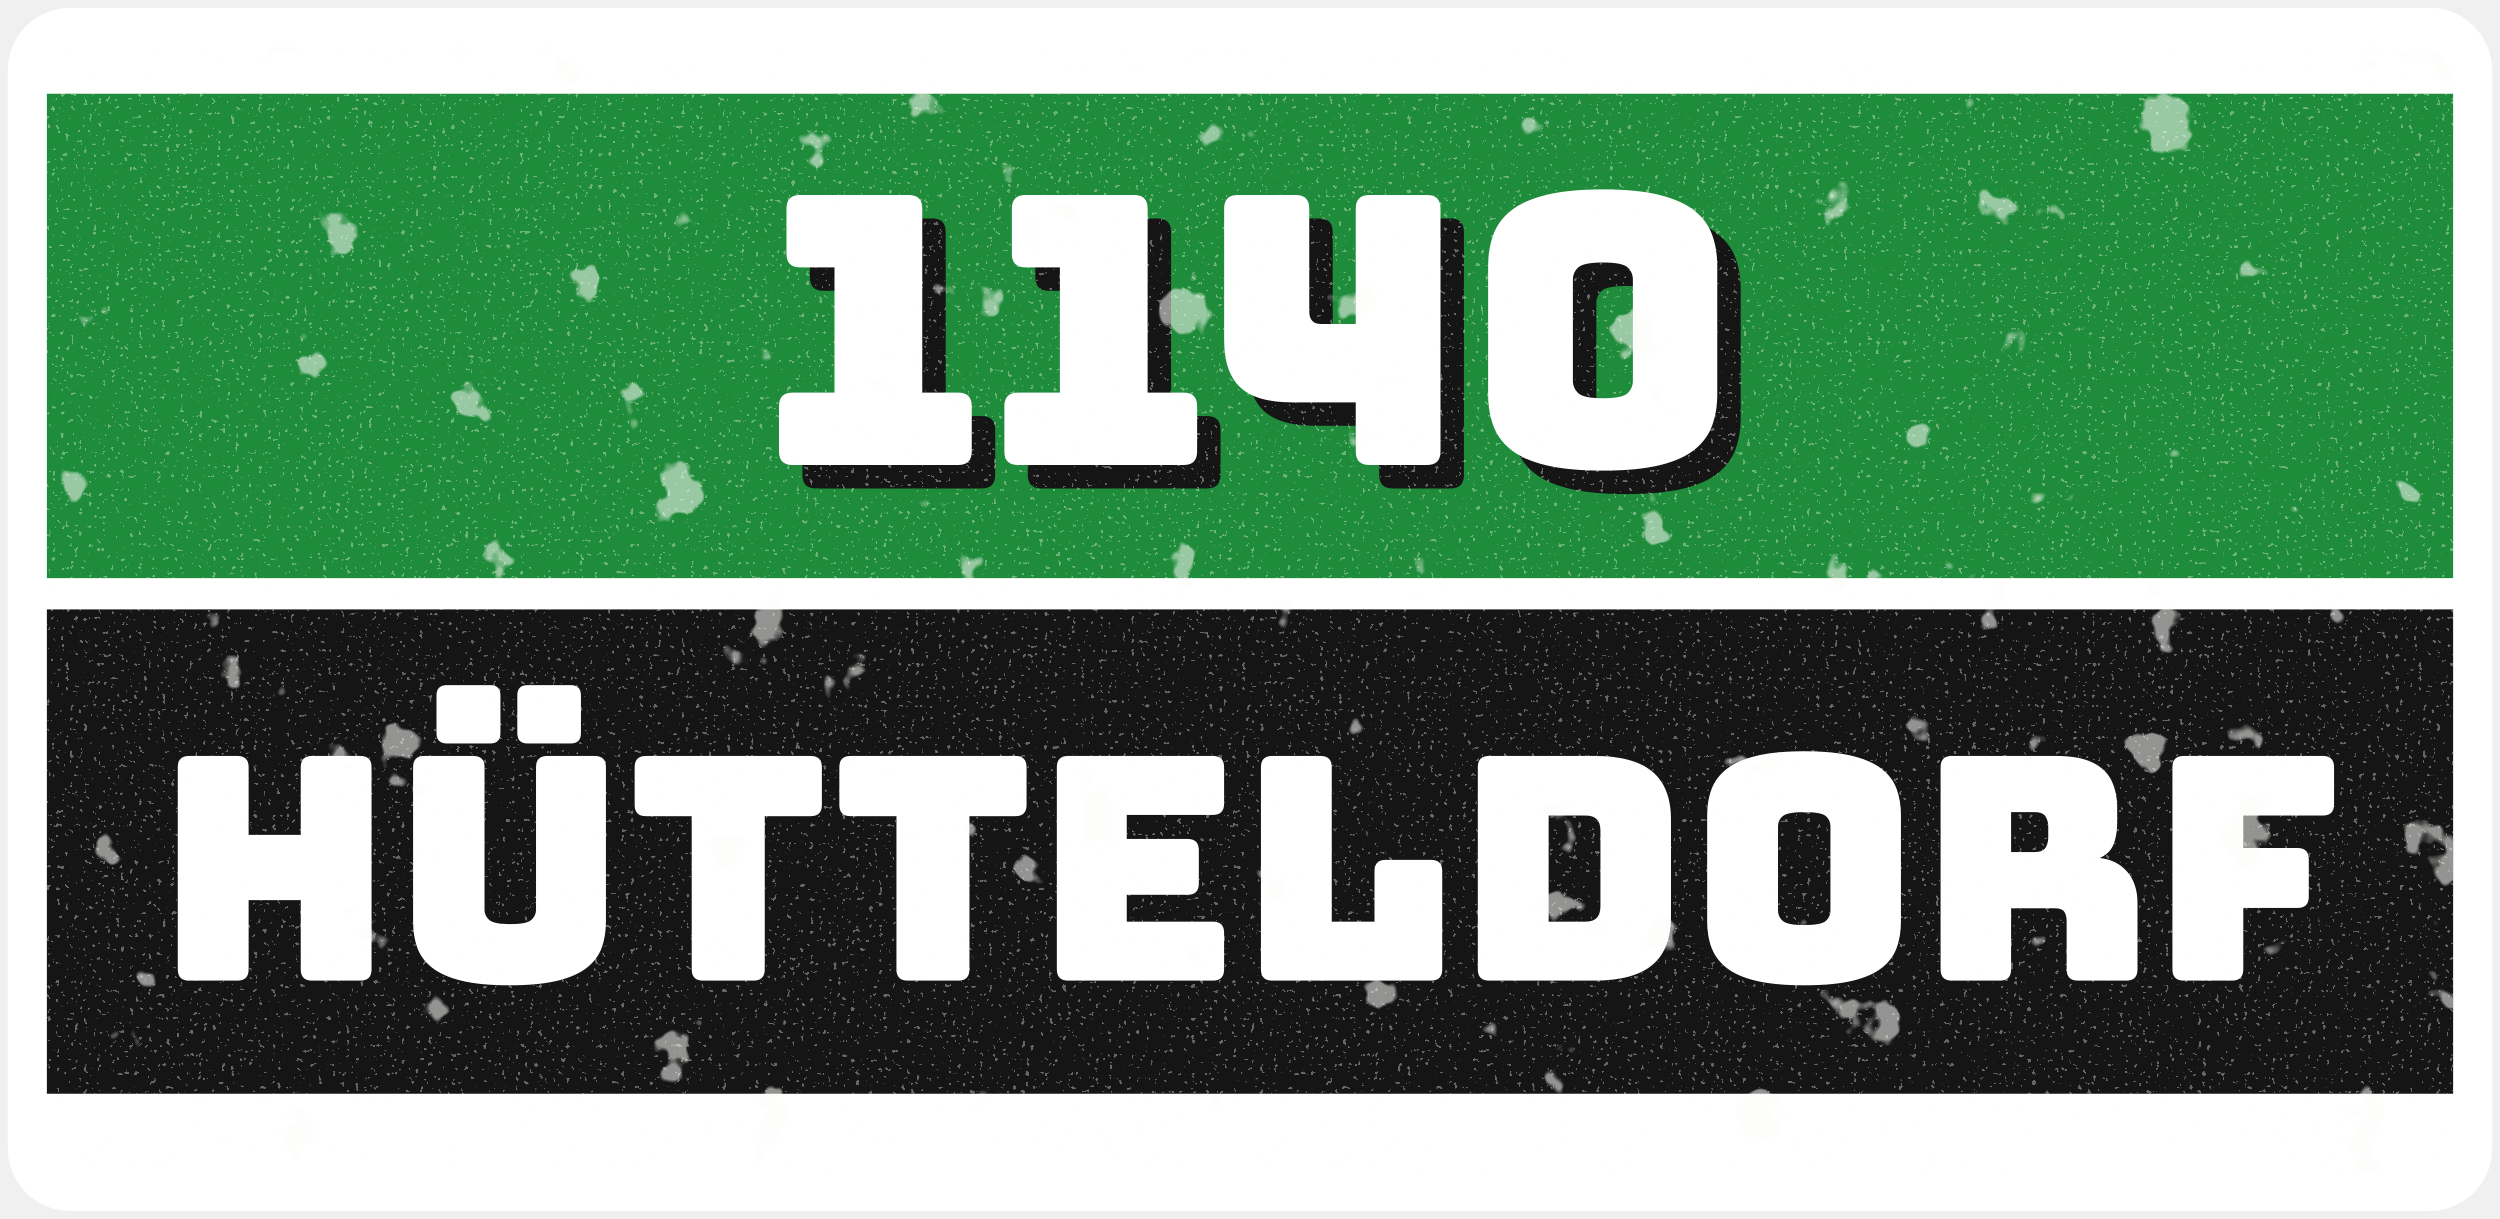
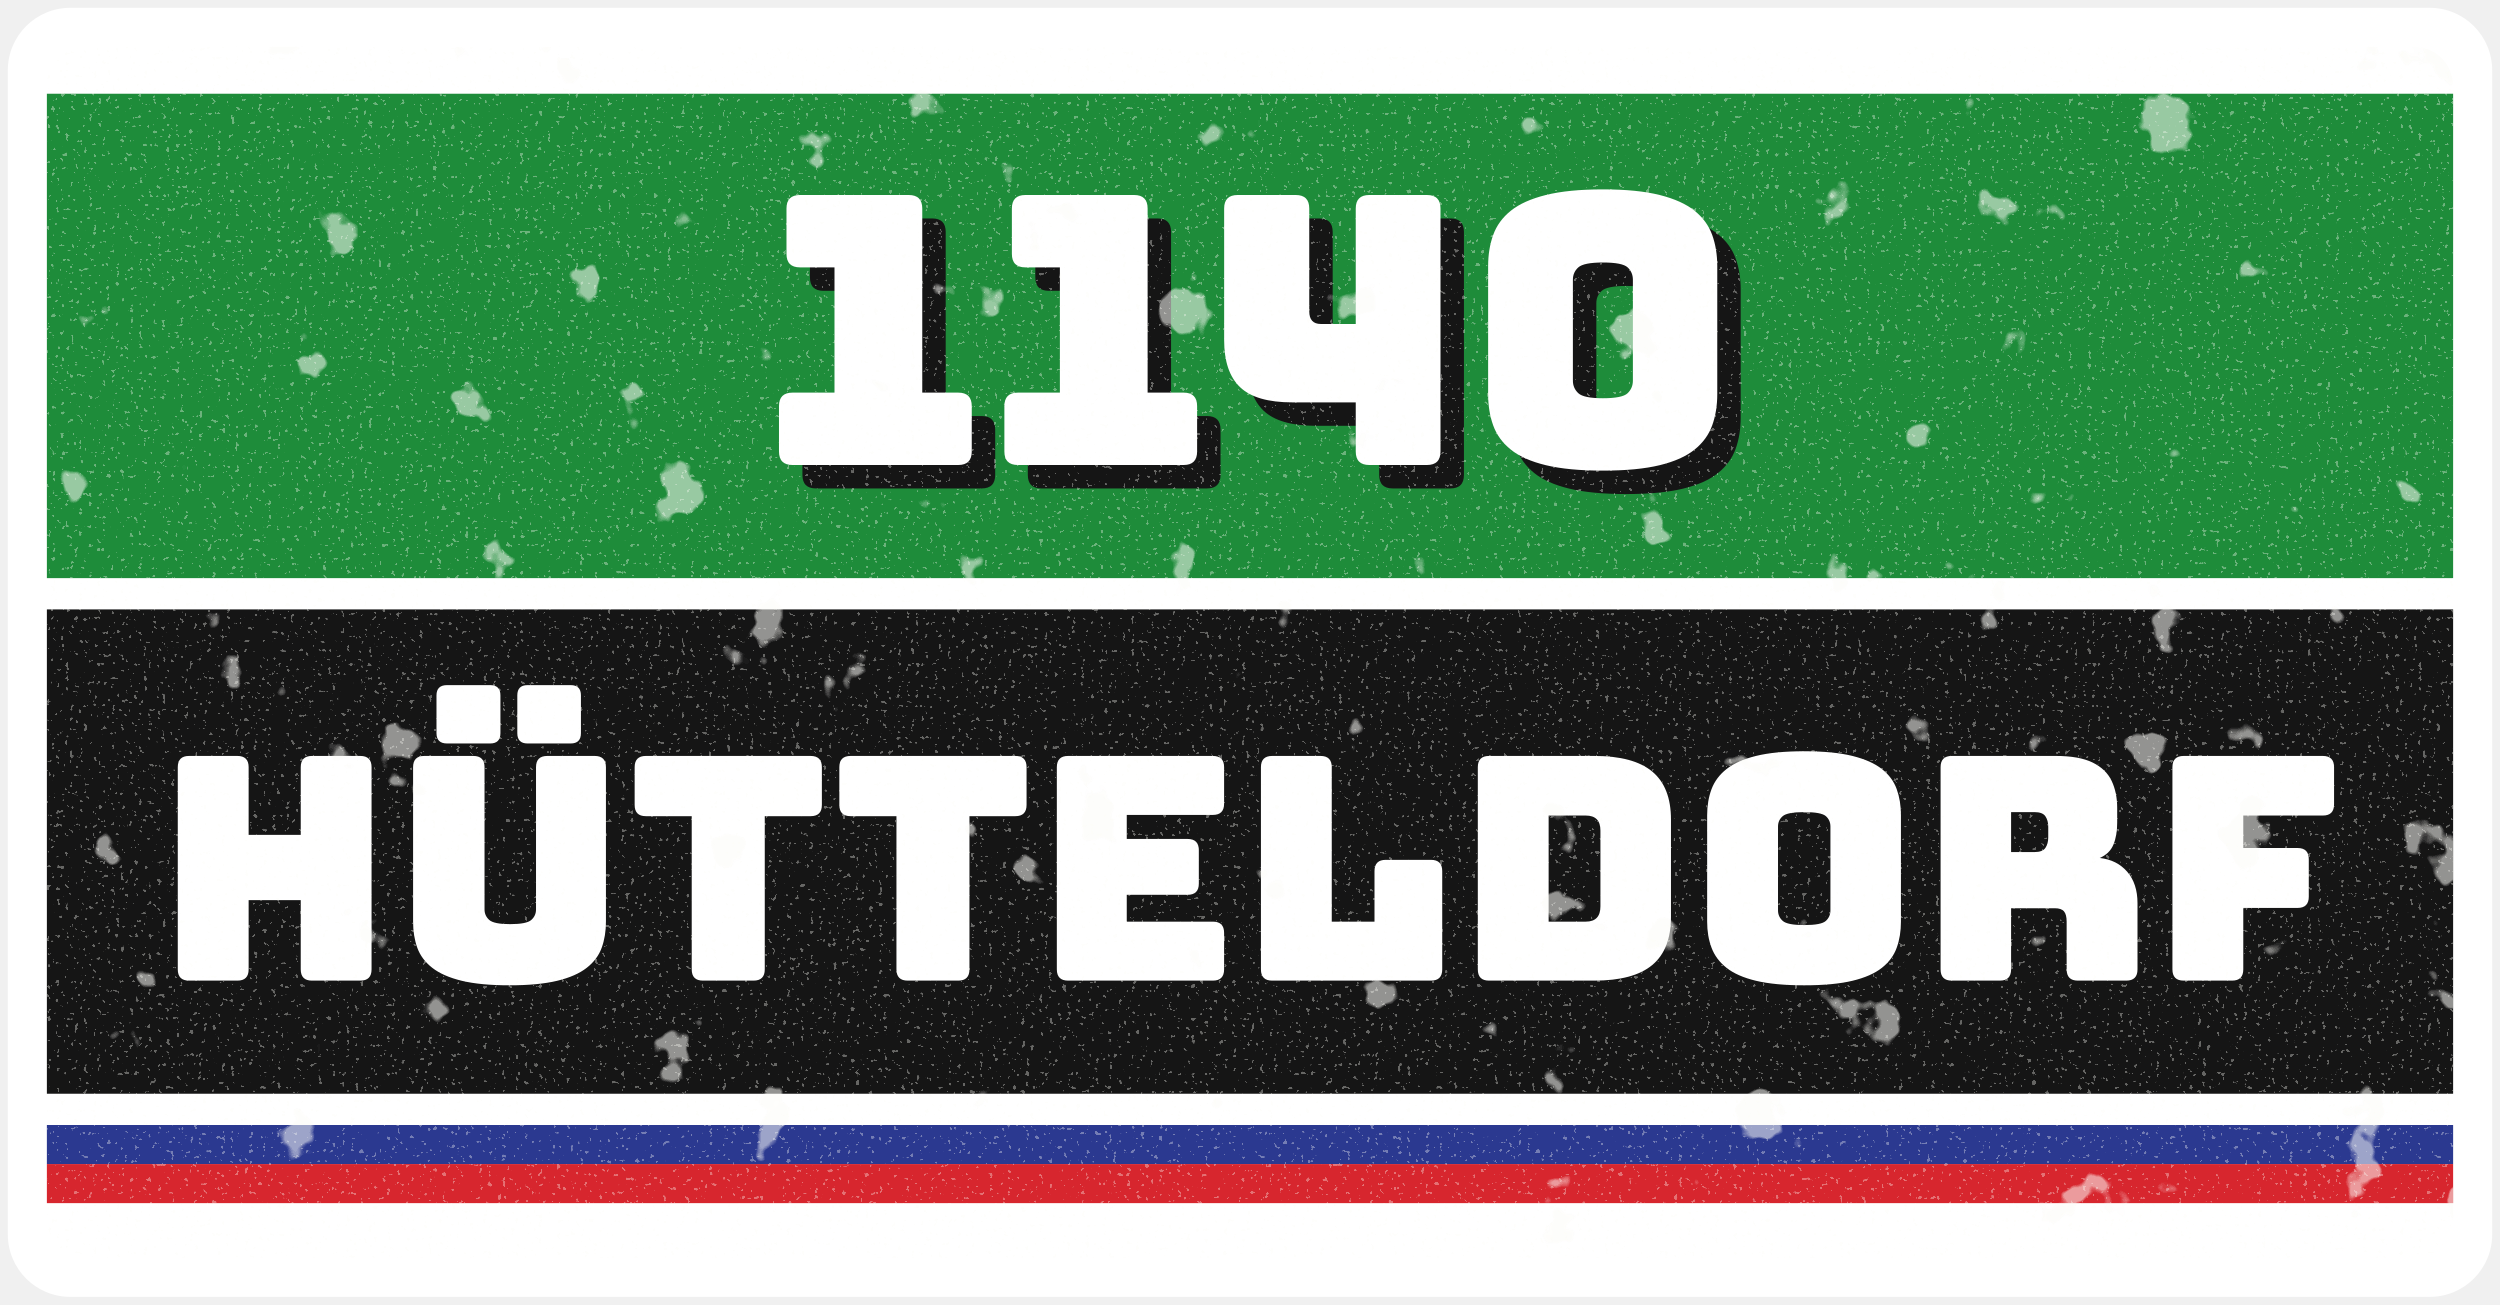
- <svg xmlns="http://www.w3.org/2000/svg" viewBox="0 0 640 312" role="img" aria-label="1140 Hütteldorf">
-   <rect x="2" y="2" width="636" height="308" rx="16" fill="#FFFFFF" />
+ <svg xmlns="http://www.w3.org/2000/svg" viewBox="0 0 640 334" role="img" aria-label="1140 Hütteldorf">
+   <rect x="2" y="2" width="636" height="330" rx="16" fill="#FFFFFF" />
  <clipPath id="cb2042980211">
-     <rect x="12" y="12" width="616" height="288" rx="10" />
+     <rect x="12" y="12" width="616" height="310" rx="10" />
  </clipPath>
  <g clip-path="url(#cb2042980211)">
-     <rect width="640" height="312" fill="#FFFFFF" />
+     <rect width="640" height="334" fill="#FFFFFF" />
    <rect x="0" y="24" width="640" height="124" fill="#1E8C3A" />
    <path d="M245.31 119.04L245.31 119.04L202.88 119.04Q199.42 119.04 199.42 115.58L199.42 115.58L199.42 103.97Q199.42 100.51 202.88 100.51L202.88 100.51L213.63 100.51L213.63 68.45L204.80 68.45Q201.34 68.45 201.34 64.99L201.34 64.99L201.34 53.38Q201.34 49.92 204.80 49.92L204.80 49.92L232.64 49.92Q236.10 49.92 236.10 53.38L236.10 53.38L236.10 100.51L245.31 100.51Q248.77 100.51 248.77 103.97L248.77 103.97L248.77 115.58Q248.77 119.04 245.31 119.04ZM303.01 119.04L303.01 119.04L260.58 119.04Q257.12 119.04 257.12 115.58L257.12 115.58L257.12 103.97Q257.12 100.51 260.58 100.51L260.58 100.51L271.33 100.51L271.33 68.45L262.50 68.45Q259.04 68.45 259.04 64.99L259.04 64.99L259.04 53.38Q259.04 49.92 262.50 49.92L262.50 49.92L290.34 49.92Q293.79 49.92 293.79 53.38L293.79 53.38L293.79 100.51L303.01 100.51Q306.46 100.51 306.46 103.97L306.46 103.97L306.46 115.58Q306.46 119.04 303.01 119.04ZM347.07 115.58L347.07 103.01L330.85 103.01Q321.54 103.01 317.46 99.12Q313.38 95.23 313.38 87.07L313.38 87.07L313.38 53.38Q313.38 49.92 316.83 49.92L316.83 49.92L331.71 49.92Q335.17 49.92 335.17 53.38L335.17 53.38L335.17 79.68Q335.17 82.94 338.14 82.94L338.14 82.94L347.07 82.94L347.07 53.38Q347.07 49.92 350.53 49.92L350.53 49.92L365.31 49.92Q368.77 49.92 368.77 53.38L368.77 53.38L368.77 115.58Q368.77 119.04 365.31 119.04L365.31 119.04L350.53 119.04Q347.07 119.04 347.07 115.58L347.07 115.58ZM439.62 68.16L439.62 100.90Q439.62 105.31 438.32 108.91Q437.02 112.51 433.81 115.10Q430.59 117.70 424.88 119.09Q419.17 120.48 410.34 120.48L410.34 120.48Q401.50 120.48 395.74 119.09Q389.98 117.70 386.77 115.10Q383.55 112.51 382.26 108.91Q380.96 105.31 380.96 100.90L380.96 100.90L380.96 68.16Q380.96 63.74 382.26 60.14Q383.55 56.54 386.77 53.95Q389.98 51.36 395.74 49.92Q401.50 48.48 410.34 48.48L410.34 48.48Q419.17 48.48 424.88 49.92Q430.59 51.36 433.81 53.95Q437.02 56.54 438.32 60.14Q439.62 63.74 439.62 68.16L439.62 68.16ZM402.66 71.62L402.66 97.44Q402.66 99.36 404.05 100.66Q405.44 101.95 410.34 101.95L410.34 101.95Q415.33 101.95 416.67 100.66Q418.02 99.36 418.02 97.44L418.02 97.44L418.02 71.62Q418.02 69.70 416.67 68.45Q415.33 67.20 410.34 67.20L410.34 67.20Q405.44 67.20 404.05 68.45Q402.66 69.70 402.66 71.62L402.66 71.62Z" fill="#151515" transform="translate(6 6)" />
    <path d="M245.31 119.04L245.31 119.04L202.88 119.04Q199.42 119.04 199.42 115.58L199.42 115.58L199.42 103.97Q199.42 100.51 202.88 100.51L202.88 100.51L213.63 100.51L213.63 68.45L204.80 68.45Q201.34 68.45 201.34 64.99L201.34 64.99L201.34 53.38Q201.34 49.92 204.80 49.92L204.80 49.92L232.64 49.92Q236.10 49.92 236.10 53.38L236.10 53.38L236.10 100.51L245.31 100.51Q248.77 100.51 248.77 103.97L248.77 103.97L248.77 115.58Q248.77 119.04 245.31 119.04ZM303.01 119.04L303.01 119.04L260.58 119.04Q257.12 119.04 257.12 115.58L257.12 115.58L257.12 103.97Q257.12 100.51 260.58 100.51L260.58 100.51L271.33 100.51L271.33 68.45L262.50 68.45Q259.04 68.45 259.04 64.99L259.04 64.99L259.04 53.38Q259.04 49.92 262.50 49.92L262.50 49.92L290.34 49.92Q293.79 49.92 293.79 53.38L293.79 53.38L293.79 100.51L303.01 100.51Q306.46 100.51 306.46 103.97L306.46 103.97L306.46 115.58Q306.46 119.04 303.01 119.04ZM347.07 115.58L347.07 103.01L330.85 103.01Q321.54 103.01 317.46 99.12Q313.38 95.23 313.38 87.07L313.38 87.07L313.38 53.38Q313.38 49.92 316.83 49.92L316.83 49.92L331.71 49.92Q335.17 49.92 335.17 53.38L335.17 53.38L335.17 79.68Q335.17 82.94 338.14 82.94L338.14 82.94L347.07 82.94L347.07 53.38Q347.07 49.92 350.53 49.92L350.53 49.92L365.31 49.92Q368.77 49.92 368.77 53.38L368.77 53.38L368.77 115.58Q368.77 119.04 365.31 119.04L365.31 119.04L350.53 119.04Q347.07 119.04 347.07 115.58L347.07 115.58ZM439.62 68.16L439.62 100.90Q439.62 105.31 438.32 108.91Q437.02 112.51 433.81 115.10Q430.59 117.70 424.88 119.09Q419.17 120.48 410.34 120.48L410.34 120.48Q401.50 120.48 395.74 119.09Q389.98 117.70 386.77 115.10Q383.55 112.51 382.26 108.91Q380.96 105.31 380.96 100.90L380.96 100.90L380.96 68.16Q380.96 63.74 382.26 60.14Q383.55 56.54 386.77 53.95Q389.98 51.36 395.74 49.92Q401.50 48.48 410.34 48.48L410.34 48.48Q419.17 48.48 424.88 49.92Q430.59 51.36 433.81 53.95Q437.02 56.54 438.32 60.14Q439.62 63.74 439.62 68.16L439.62 68.16ZM402.66 71.62L402.66 97.44Q402.66 99.36 404.05 100.66Q405.44 101.95 410.34 101.95L410.34 101.95Q415.33 101.95 416.67 100.66Q418.02 99.36 418.02 97.44L418.02 97.44L418.02 71.62Q418.02 69.70 416.67 68.45Q415.33 67.20 410.34 67.20L410.34 67.20Q405.44 67.20 404.05 68.45Q402.66 69.70 402.66 71.62L402.66 71.62Z" fill="#FFFFFF" />
    <rect x="0" y="156" width="640" height="124" fill="#151515" />
    <path d="M60.77 251.04L60.77 251.04L48.39 251.04Q45.51 251.04 45.51 248.16L45.51 248.16L45.51 196.40Q45.51 193.52 48.39 193.52L48.39 193.52L60.77 193.52Q63.65 193.52 63.65 196.40L63.65 196.40L63.65 213.73L76.99 213.73L76.99 196.40Q76.99 193.52 79.86 193.52L79.86 193.52L92.25 193.52Q95.12 193.52 95.12 196.40L95.12 196.40L95.12 248.16Q95.12 251.04 92.25 251.04L92.25 251.04L79.86 251.04Q76.99 251.04 76.99 248.16L76.99 248.16L76.99 230.43L63.65 230.43L63.65 248.16Q63.65 251.04 60.77 251.04ZM155.12 196.40L155.12 235.94Q155.12 239.62 154.04 242.61Q152.96 245.61 150.20 247.76Q147.45 249.92 142.65 251.08Q137.86 252.24 130.43 252.24L130.43 252.24Q123.00 252.24 118.21 251.08Q113.42 249.92 110.66 247.76Q107.90 245.61 106.82 242.61Q105.75 239.62 105.75 235.94L105.75 235.94L105.75 196.40Q105.75 193.52 108.62 193.52L108.62 193.52L121.16 193.52Q124.04 193.52 124.04 196.40L124.04 196.40L124.04 232.83Q124.04 234.42 125.24 235.50Q126.44 236.58 130.59 236.58L130.59 236.58Q134.82 236.58 136.02 235.50Q137.22 234.42 137.22 232.83L137.22 232.83L137.22 196.40Q137.22 193.52 140.10 193.52L140.10 193.52L152.24 193.52Q155.12 193.52 155.12 196.40L155.12 196.40ZM125.48 190.33L125.48 190.33L114.45 190.33Q111.74 190.33 111.74 187.69L111.74 187.69L111.74 178.02Q111.74 175.39 114.45 175.39L114.45 175.39L125.48 175.39Q128.11 175.39 128.11 178.02L128.11 178.02L128.11 187.69Q128.11 190.33 125.48 190.33ZM146.09 190.33L146.09 190.33L135.06 190.33Q132.43 190.33 132.43 187.69L132.43 187.69L132.43 178.02Q132.43 175.39 135.06 175.39L135.06 175.39L146.09 175.39Q148.72 175.39 148.72 178.02L148.72 178.02L148.72 187.69Q148.72 190.33 146.09 190.33ZM192.90 251.04L192.90 251.04L179.96 251.04Q177.08 251.04 177.08 248.16L177.08 248.16L177.08 208.94L165.34 208.94Q162.47 208.94 162.47 206.06L162.47 206.06L162.47 196.40Q162.47 193.52 165.34 193.52L165.34 193.52L207.52 193.52Q210.40 193.52 210.40 196.40L210.40 196.40L210.40 206.06Q210.40 208.94 207.52 208.94L207.52 208.94L195.78 208.94L195.78 248.16Q195.78 251.04 192.90 251.04ZM245.31 251.04L245.31 251.04L232.37 251.04Q229.49 251.04 229.49 248.16L229.49 248.16L229.49 208.94L217.75 208.94Q214.87 208.94 214.87 206.06L214.87 206.06L214.87 196.40Q214.87 193.52 217.75 193.52L217.75 193.52L259.93 193.52Q262.80 193.52 262.80 196.40L262.80 196.40L262.80 206.06Q262.80 208.94 259.93 208.94L259.93 208.94L248.18 208.94L248.18 248.16Q248.18 251.04 245.31 251.04ZM310.49 251.04L310.49 251.04L273.43 251.04Q270.55 251.04 270.55 248.16L270.55 248.16L270.55 196.40Q270.55 193.52 273.43 193.52L273.43 193.52L310.49 193.52Q313.37 193.52 313.37 196.40L313.37 196.40L313.37 205.74Q313.37 208.62 310.49 208.62L310.49 208.62L288.45 208.62L288.45 214.77L304.02 214.77Q306.90 214.77 306.90 217.65L306.90 217.65L306.90 226.20Q306.90 229.07 304.02 229.07L304.02 229.07L288.45 229.07L288.45 235.94L310.49 235.94Q313.37 235.94 313.37 238.82L313.37 238.82L313.37 248.16Q313.37 251.04 310.49 251.04ZM366.33 251.04L366.33 251.04L325.67 251.04Q322.80 251.04 322.80 248.16L322.80 248.16L322.80 196.40Q322.80 193.52 325.67 193.52L325.67 193.52L338.05 193.52Q340.93 193.52 340.93 196.40L340.93 196.40L340.93 235.94L351.87 235.94L351.87 223.00Q351.87 220.12 354.75 220.12L354.75 220.12L366.33 220.12Q369.21 220.12 369.21 223.00L369.21 223.00L369.21 248.16Q369.21 251.04 366.33 251.04ZM408.11 251.04L408.11 251.04L381.19 251.04Q378.32 251.04 378.32 248.16L378.32 248.16L378.32 196.40Q378.32 193.52 381.19 193.52L381.19 193.52L408.11 193.52Q418.18 193.52 422.97 197.52Q427.77 201.51 427.77 209.82L427.77 209.82L427.77 234.74Q427.77 243.05 422.97 247.05Q418.18 251.04 408.11 251.04ZM405.96 208.78L396.45 208.78L396.45 235.94L405.96 235.94Q409.71 235.94 409.71 232.03L409.71 232.03L409.71 212.61Q409.71 208.78 405.96 208.78L405.96 208.78ZM486.64 208.70L486.64 235.94Q486.64 239.62 485.56 242.61Q484.49 245.61 481.77 247.76Q479.05 249.92 474.22 251.08Q469.39 252.24 461.88 252.24L461.88 252.24Q454.37 252.24 449.53 251.08Q444.70 249.92 441.99 247.76Q439.27 245.61 438.15 242.61Q437.03 239.62 437.03 235.94L437.03 235.94L437.03 208.70Q437.03 205.03 438.15 202.03Q439.27 199.03 441.99 196.88Q444.70 194.72 449.53 193.52Q454.37 192.32 461.88 192.32L461.88 192.32Q469.39 192.32 474.22 193.52Q479.05 194.72 481.77 196.88Q484.49 199.03 485.56 202.03Q486.64 205.03 486.64 208.70L486.64 208.70ZM455.17 211.58L455.17 233.07Q455.17 234.66 456.37 235.74Q457.56 236.82 461.88 236.82L461.88 236.82Q466.27 236.82 467.43 235.74Q468.59 234.66 468.59 233.07L468.59 233.07L468.59 211.58Q468.59 209.98 467.43 208.94Q466.27 207.90 461.88 207.90L461.88 207.90Q457.56 207.90 456.37 208.94Q455.17 209.98 455.17 211.58L455.17 211.58ZM511.97 251.04L511.97 251.04L499.66 251.04Q496.79 251.04 496.79 248.16L496.79 248.16L496.79 196.40Q496.79 193.52 499.66 193.52L499.66 193.52L526.27 193.52Q532.26 193.52 535.69 195.20Q539.13 196.88 540.56 199.87Q542.00 202.87 542.00 206.86L542.00 206.86L542.00 210.54Q542.00 213.89 541.04 216.21Q540.09 218.53 537.53 219.64L537.53 219.64Q541.92 220.12 544.56 223.16Q547.20 226.20 547.20 231.23L547.20 231.23L547.20 248.16Q547.20 251.04 544.32 251.04L544.32 251.04L531.94 251.04Q529.06 251.04 529.06 248.16L529.06 248.16L529.06 235.94Q529.06 234.10 528.38 233.31Q527.70 232.51 526.03 232.51L526.03 232.51L514.84 232.51L514.84 248.16Q514.84 251.04 511.97 251.04ZM520.83 207.90L514.84 207.90L514.84 218.13L520.83 218.13Q522.91 218.13 523.63 217.05Q524.35 215.97 524.35 214.37L524.35 214.37L524.35 211.66Q524.35 210.06 523.63 208.98Q522.91 207.90 520.83 207.90L520.83 207.90ZM571.40 251.04L571.40 251.04L559.02 251.04Q556.14 251.04 556.14 248.16L556.14 248.16L556.14 196.40Q556.14 193.52 559.02 193.52L559.02 193.52L594.65 193.52Q597.52 193.52 597.52 196.40L597.52 196.40L597.52 205.90Q597.52 208.78 594.65 208.78L594.65 208.78L574.28 208.78L574.28 217.09L588.18 217.09Q591.05 217.09 591.05 219.96L591.05 219.96L591.05 229.55Q591.05 232.43 588.18 232.43L588.18 232.43L574.28 232.43L574.28 248.16Q574.28 251.04 571.40 251.04Z" fill="#151515" transform="translate(6 6)" />
    <path d="M60.77 251.04L60.77 251.04L48.39 251.04Q45.51 251.04 45.51 248.16L45.51 248.16L45.51 196.40Q45.51 193.52 48.39 193.52L48.39 193.52L60.77 193.52Q63.65 193.52 63.65 196.40L63.65 196.40L63.65 213.73L76.99 213.73L76.99 196.40Q76.99 193.52 79.86 193.52L79.86 193.52L92.25 193.52Q95.12 193.52 95.12 196.40L95.12 196.40L95.12 248.16Q95.12 251.04 92.25 251.04L92.25 251.04L79.86 251.04Q76.99 251.04 76.99 248.16L76.99 248.16L76.99 230.43L63.65 230.43L63.65 248.16Q63.65 251.04 60.77 251.04ZM155.12 196.40L155.12 235.94Q155.12 239.62 154.04 242.61Q152.96 245.61 150.20 247.76Q147.45 249.92 142.65 251.08Q137.86 252.24 130.43 252.24L130.43 252.24Q123.00 252.24 118.21 251.08Q113.42 249.92 110.66 247.76Q107.90 245.61 106.82 242.61Q105.75 239.62 105.75 235.94L105.75 235.94L105.75 196.40Q105.75 193.52 108.62 193.52L108.62 193.52L121.16 193.52Q124.04 193.52 124.04 196.40L124.04 196.40L124.04 232.83Q124.04 234.42 125.24 235.50Q126.44 236.58 130.59 236.58L130.59 236.58Q134.82 236.58 136.02 235.50Q137.22 234.42 137.22 232.83L137.22 232.83L137.22 196.40Q137.22 193.52 140.10 193.52L140.10 193.52L152.24 193.52Q155.12 193.52 155.12 196.40L155.12 196.40ZM125.48 190.33L125.48 190.33L114.45 190.33Q111.74 190.33 111.74 187.69L111.74 187.69L111.74 178.02Q111.74 175.39 114.45 175.39L114.45 175.39L125.48 175.39Q128.11 175.39 128.11 178.02L128.11 178.02L128.11 187.69Q128.11 190.33 125.48 190.33ZM146.09 190.33L146.09 190.33L135.06 190.33Q132.43 190.33 132.43 187.69L132.43 187.69L132.43 178.02Q132.43 175.39 135.06 175.39L135.06 175.39L146.09 175.39Q148.72 175.39 148.72 178.02L148.72 178.02L148.72 187.69Q148.72 190.33 146.09 190.33ZM192.90 251.04L192.90 251.04L179.96 251.04Q177.08 251.04 177.08 248.16L177.08 248.16L177.08 208.94L165.34 208.94Q162.47 208.94 162.47 206.06L162.47 206.06L162.47 196.40Q162.47 193.52 165.34 193.52L165.34 193.52L207.52 193.52Q210.40 193.52 210.40 196.40L210.40 196.40L210.40 206.06Q210.40 208.94 207.52 208.94L207.52 208.94L195.78 208.94L195.78 248.16Q195.78 251.04 192.90 251.04ZM245.31 251.04L245.31 251.04L232.37 251.04Q229.49 251.04 229.49 248.16L229.49 248.16L229.49 208.94L217.75 208.94Q214.87 208.94 214.87 206.06L214.87 206.06L214.87 196.40Q214.87 193.52 217.75 193.52L217.75 193.52L259.93 193.52Q262.80 193.52 262.80 196.40L262.80 196.40L262.80 206.06Q262.80 208.94 259.93 208.94L259.93 208.94L248.18 208.94L248.18 248.16Q248.18 251.04 245.31 251.04ZM310.49 251.04L310.49 251.04L273.43 251.04Q270.55 251.04 270.55 248.16L270.55 248.16L270.55 196.40Q270.55 193.52 273.43 193.52L273.43 193.52L310.49 193.52Q313.37 193.52 313.37 196.40L313.37 196.40L313.37 205.74Q313.37 208.62 310.49 208.62L310.49 208.62L288.45 208.62L288.45 214.77L304.02 214.77Q306.90 214.77 306.90 217.65L306.90 217.65L306.90 226.20Q306.90 229.07 304.02 229.07L304.02 229.07L288.45 229.07L288.45 235.94L310.49 235.94Q313.37 235.94 313.37 238.82L313.37 238.82L313.37 248.16Q313.37 251.04 310.49 251.04ZM366.33 251.04L366.33 251.04L325.67 251.04Q322.80 251.04 322.80 248.16L322.80 248.16L322.80 196.40Q322.80 193.52 325.67 193.52L325.67 193.52L338.05 193.52Q340.93 193.52 340.93 196.40L340.93 196.40L340.93 235.94L351.87 235.94L351.87 223.00Q351.87 220.12 354.75 220.12L354.75 220.12L366.33 220.12Q369.21 220.12 369.21 223.00L369.21 223.00L369.21 248.16Q369.21 251.04 366.33 251.04ZM408.11 251.04L408.11 251.04L381.19 251.04Q378.32 251.04 378.32 248.16L378.32 248.16L378.32 196.40Q378.32 193.52 381.19 193.52L381.19 193.52L408.11 193.52Q418.18 193.52 422.97 197.52Q427.77 201.51 427.77 209.82L427.77 209.82L427.77 234.74Q427.77 243.05 422.97 247.05Q418.18 251.04 408.11 251.04ZM405.96 208.78L396.45 208.78L396.45 235.94L405.96 235.94Q409.71 235.94 409.71 232.03L409.71 232.03L409.71 212.61Q409.71 208.78 405.96 208.78L405.96 208.78ZM486.64 208.70L486.64 235.94Q486.64 239.62 485.56 242.61Q484.49 245.61 481.77 247.76Q479.05 249.92 474.22 251.08Q469.39 252.24 461.88 252.24L461.88 252.24Q454.37 252.24 449.53 251.08Q444.70 249.92 441.99 247.76Q439.27 245.61 438.15 242.61Q437.03 239.62 437.03 235.94L437.03 235.94L437.03 208.70Q437.03 205.03 438.15 202.03Q439.27 199.03 441.99 196.88Q444.70 194.72 449.53 193.52Q454.37 192.32 461.88 192.32L461.88 192.32Q469.39 192.32 474.22 193.52Q479.05 194.72 481.77 196.88Q484.49 199.03 485.56 202.03Q486.64 205.03 486.64 208.70L486.64 208.70ZM455.17 211.58L455.17 233.07Q455.17 234.66 456.37 235.74Q457.56 236.82 461.88 236.82L461.88 236.82Q466.27 236.82 467.43 235.74Q468.59 234.66 468.59 233.07L468.59 233.07L468.59 211.58Q468.59 209.98 467.43 208.94Q466.27 207.90 461.88 207.90L461.88 207.90Q457.56 207.90 456.37 208.94Q455.17 209.98 455.17 211.58L455.17 211.58ZM511.97 251.04L511.97 251.04L499.66 251.04Q496.79 251.04 496.79 248.16L496.79 248.16L496.79 196.40Q496.79 193.52 499.66 193.52L499.66 193.52L526.27 193.52Q532.26 193.52 535.69 195.20Q539.13 196.88 540.56 199.87Q542.00 202.87 542.00 206.86L542.00 206.86L542.00 210.54Q542.00 213.89 541.04 216.21Q540.09 218.53 537.53 219.64L537.53 219.64Q541.92 220.12 544.56 223.16Q547.20 226.20 547.20 231.23L547.20 231.23L547.20 248.16Q547.20 251.04 544.32 251.04L544.32 251.04L531.94 251.04Q529.06 251.04 529.06 248.16L529.06 248.16L529.06 235.94Q529.06 234.10 528.38 233.31Q527.70 232.51 526.03 232.51L526.03 232.51L514.84 232.51L514.84 248.16Q514.84 251.04 511.97 251.04ZM520.83 207.90L514.84 207.90L514.84 218.13L520.83 218.13Q522.91 218.13 523.63 217.05Q524.35 215.97 524.35 214.37L524.35 214.37L524.35 211.66Q524.35 210.06 523.63 208.98Q522.91 207.90 520.83 207.90L520.83 207.90ZM571.40 251.04L571.40 251.04L559.02 251.04Q556.14 251.04 556.14 248.16L556.14 248.16L556.14 196.40Q556.14 193.52 559.02 193.52L559.02 193.52L594.65 193.52Q597.52 193.52 597.52 196.40L597.52 196.40L597.52 205.90Q597.52 208.78 594.65 208.78L594.65 208.78L574.28 208.78L574.28 217.09L588.18 217.09Q591.05 217.09 591.05 219.96L591.05 219.96L591.05 229.55Q591.05 232.43 588.18 232.43L588.18 232.43L574.28 232.43L574.28 248.16Q574.28 251.04 571.40 251.04Z" fill="#FFFFFF" />
+     <rect x="0" y="288" width="640" height="10" fill="#2B3990" />
+     <rect x="0" y="298" width="640" height="10" fill="#D7262E" />
    <defs>
      <filter id="gab2042980211" x="0" y="0" width="100%" height="100%">
        <feTurbulence type="fractalNoise" baseFrequency="0.044" numOctaves="4" seed="439" />
        <feColorMatrix type="matrix" values="0 0 0 0 0.97  0 0 0 0 0.96  0 0 0 0 0.93  0 0 0 28 -20.6" />
      </filter>
      <filter id="gbb2042980211" x="0" y="0" width="100%" height="100%">
        <feTurbulence type="fractalNoise" baseFrequency="0.85" numOctaves="2" seed="446" />
        <feColorMatrix type="matrix" values="0 0 0 0 0.97  0 0 0 0 0.96  0 0 0 0 0.93  0 0 0 30 -20.6" />
      </filter>
    </defs>
-     <rect width="640" height="312" filter="url(#gab2042980211)" opacity=".55" />
-     <rect width="640" height="312" filter="url(#gbb2042980211)" opacity=".35" />
+     <rect width="640" height="334" filter="url(#gab2042980211)" opacity=".55" />
+     <rect width="640" height="334" filter="url(#gbb2042980211)" opacity=".35" />
  </g>
</svg>
